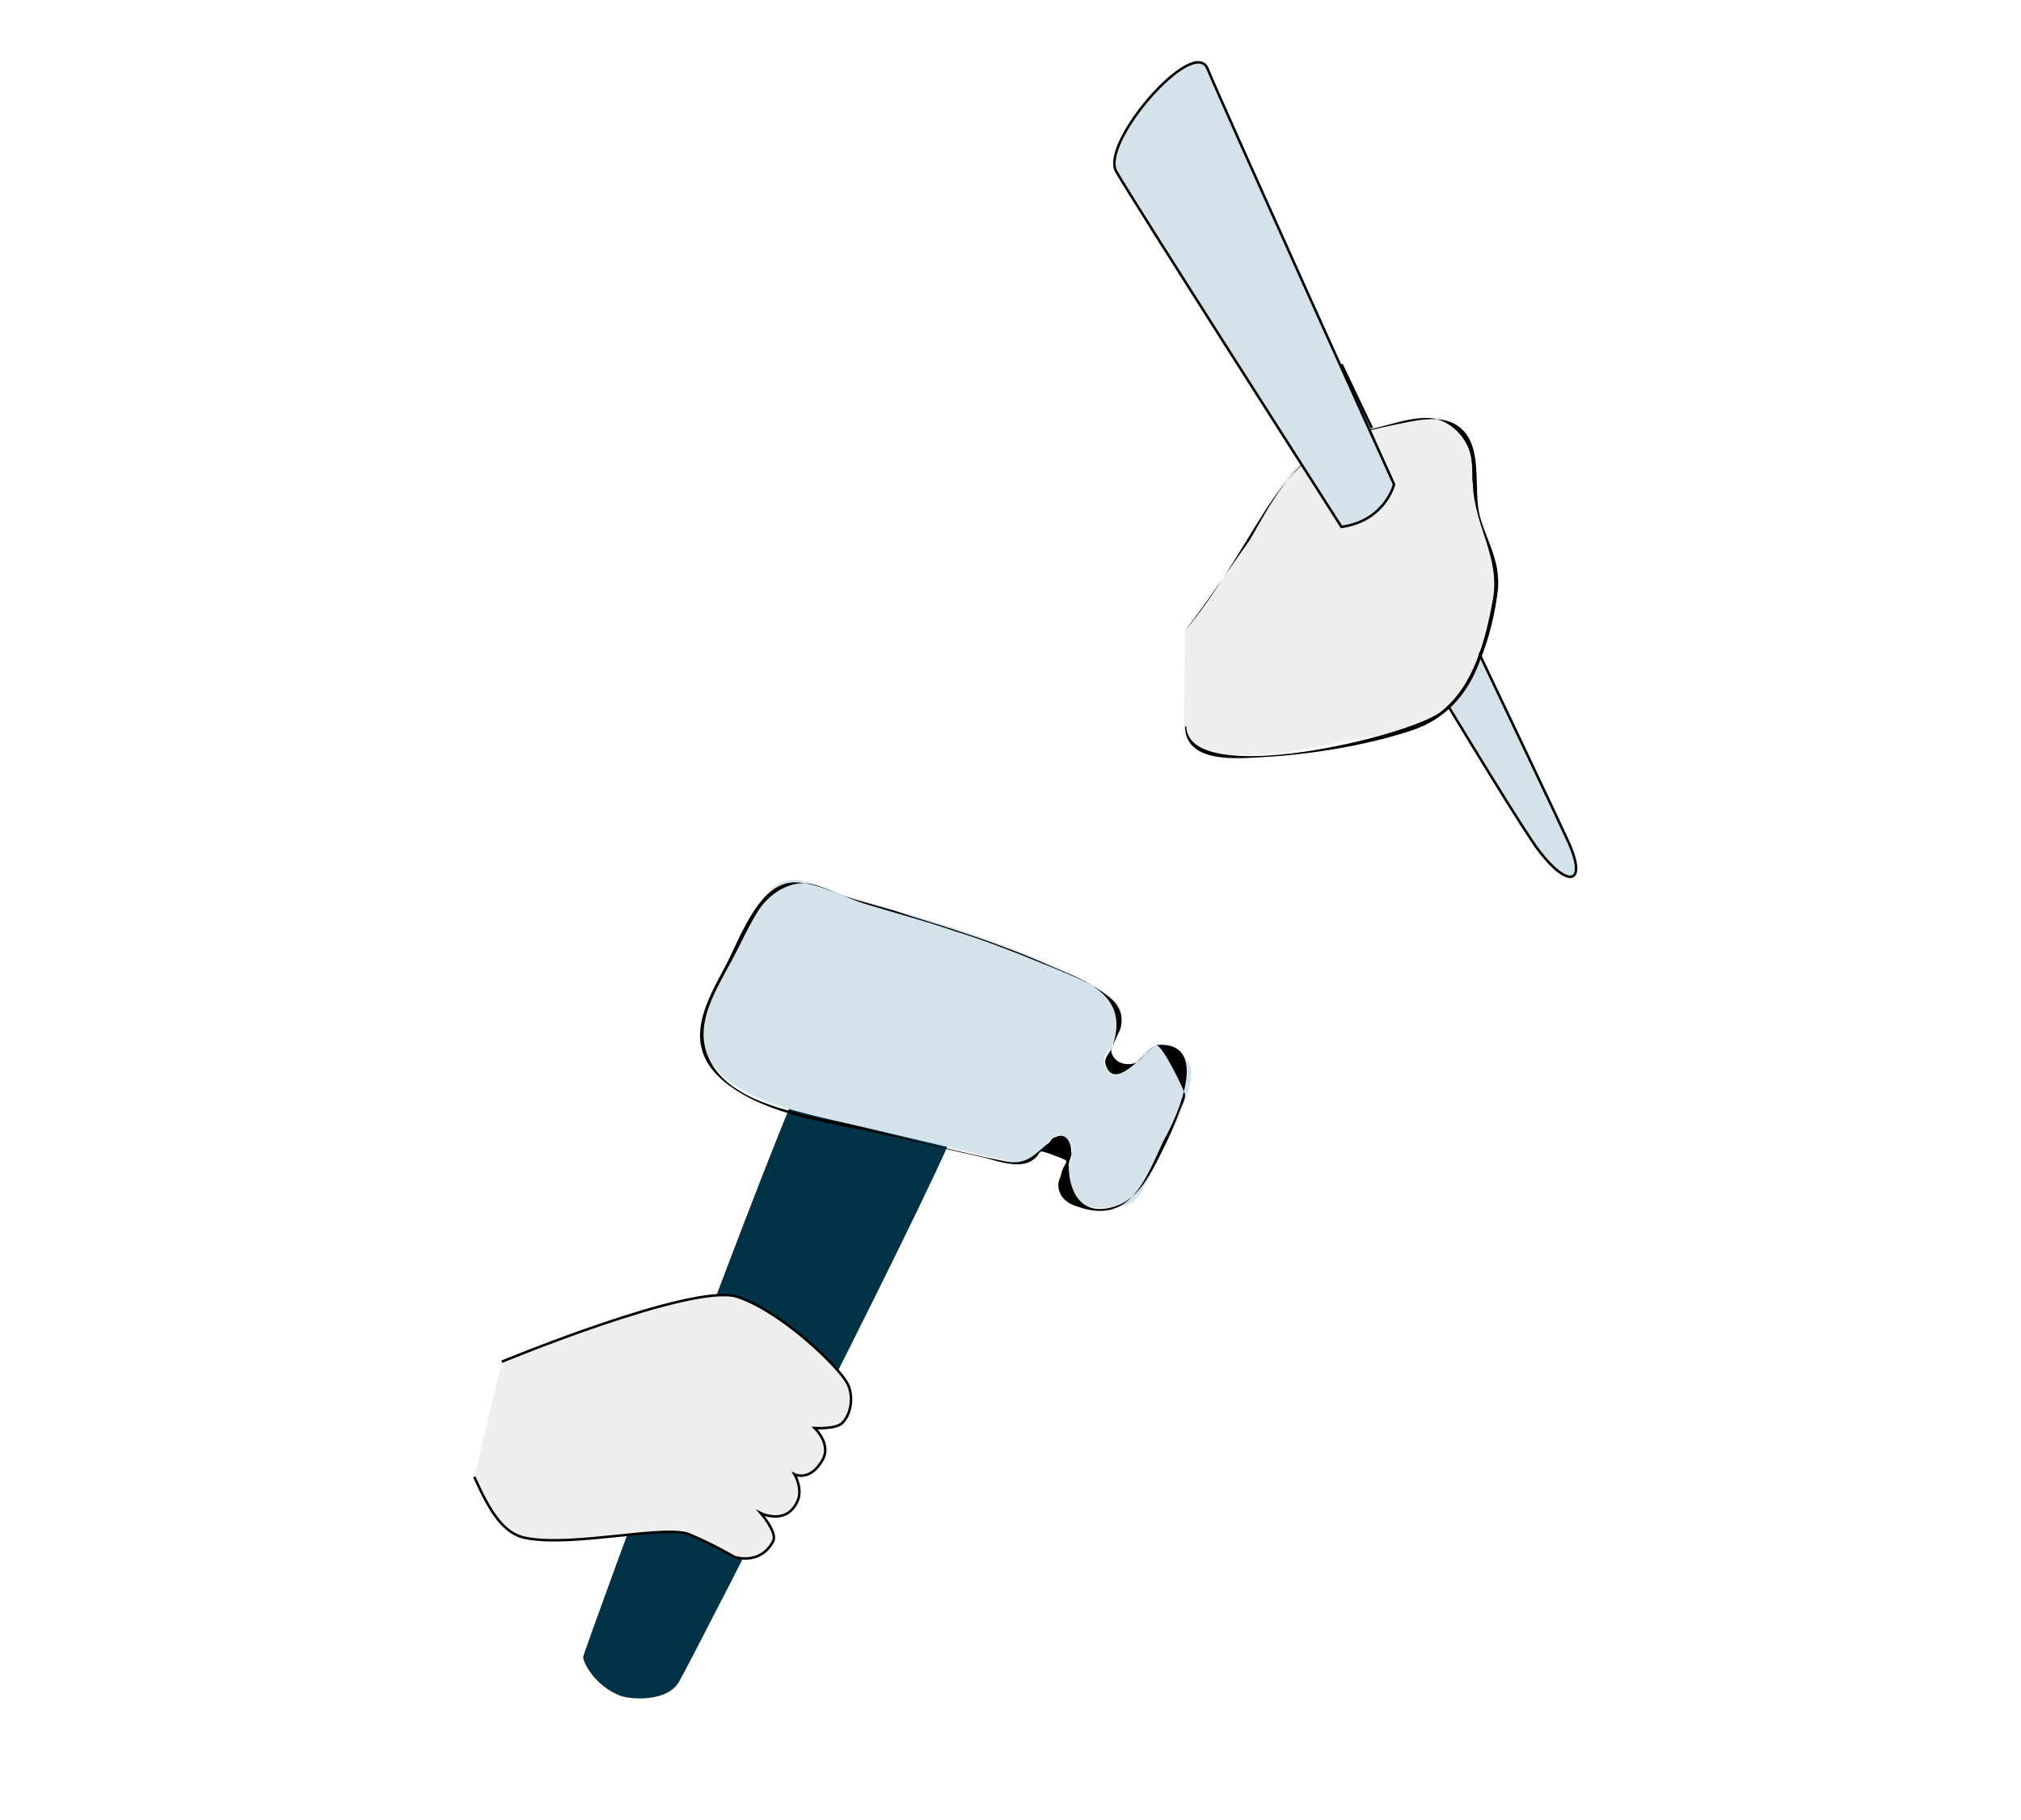
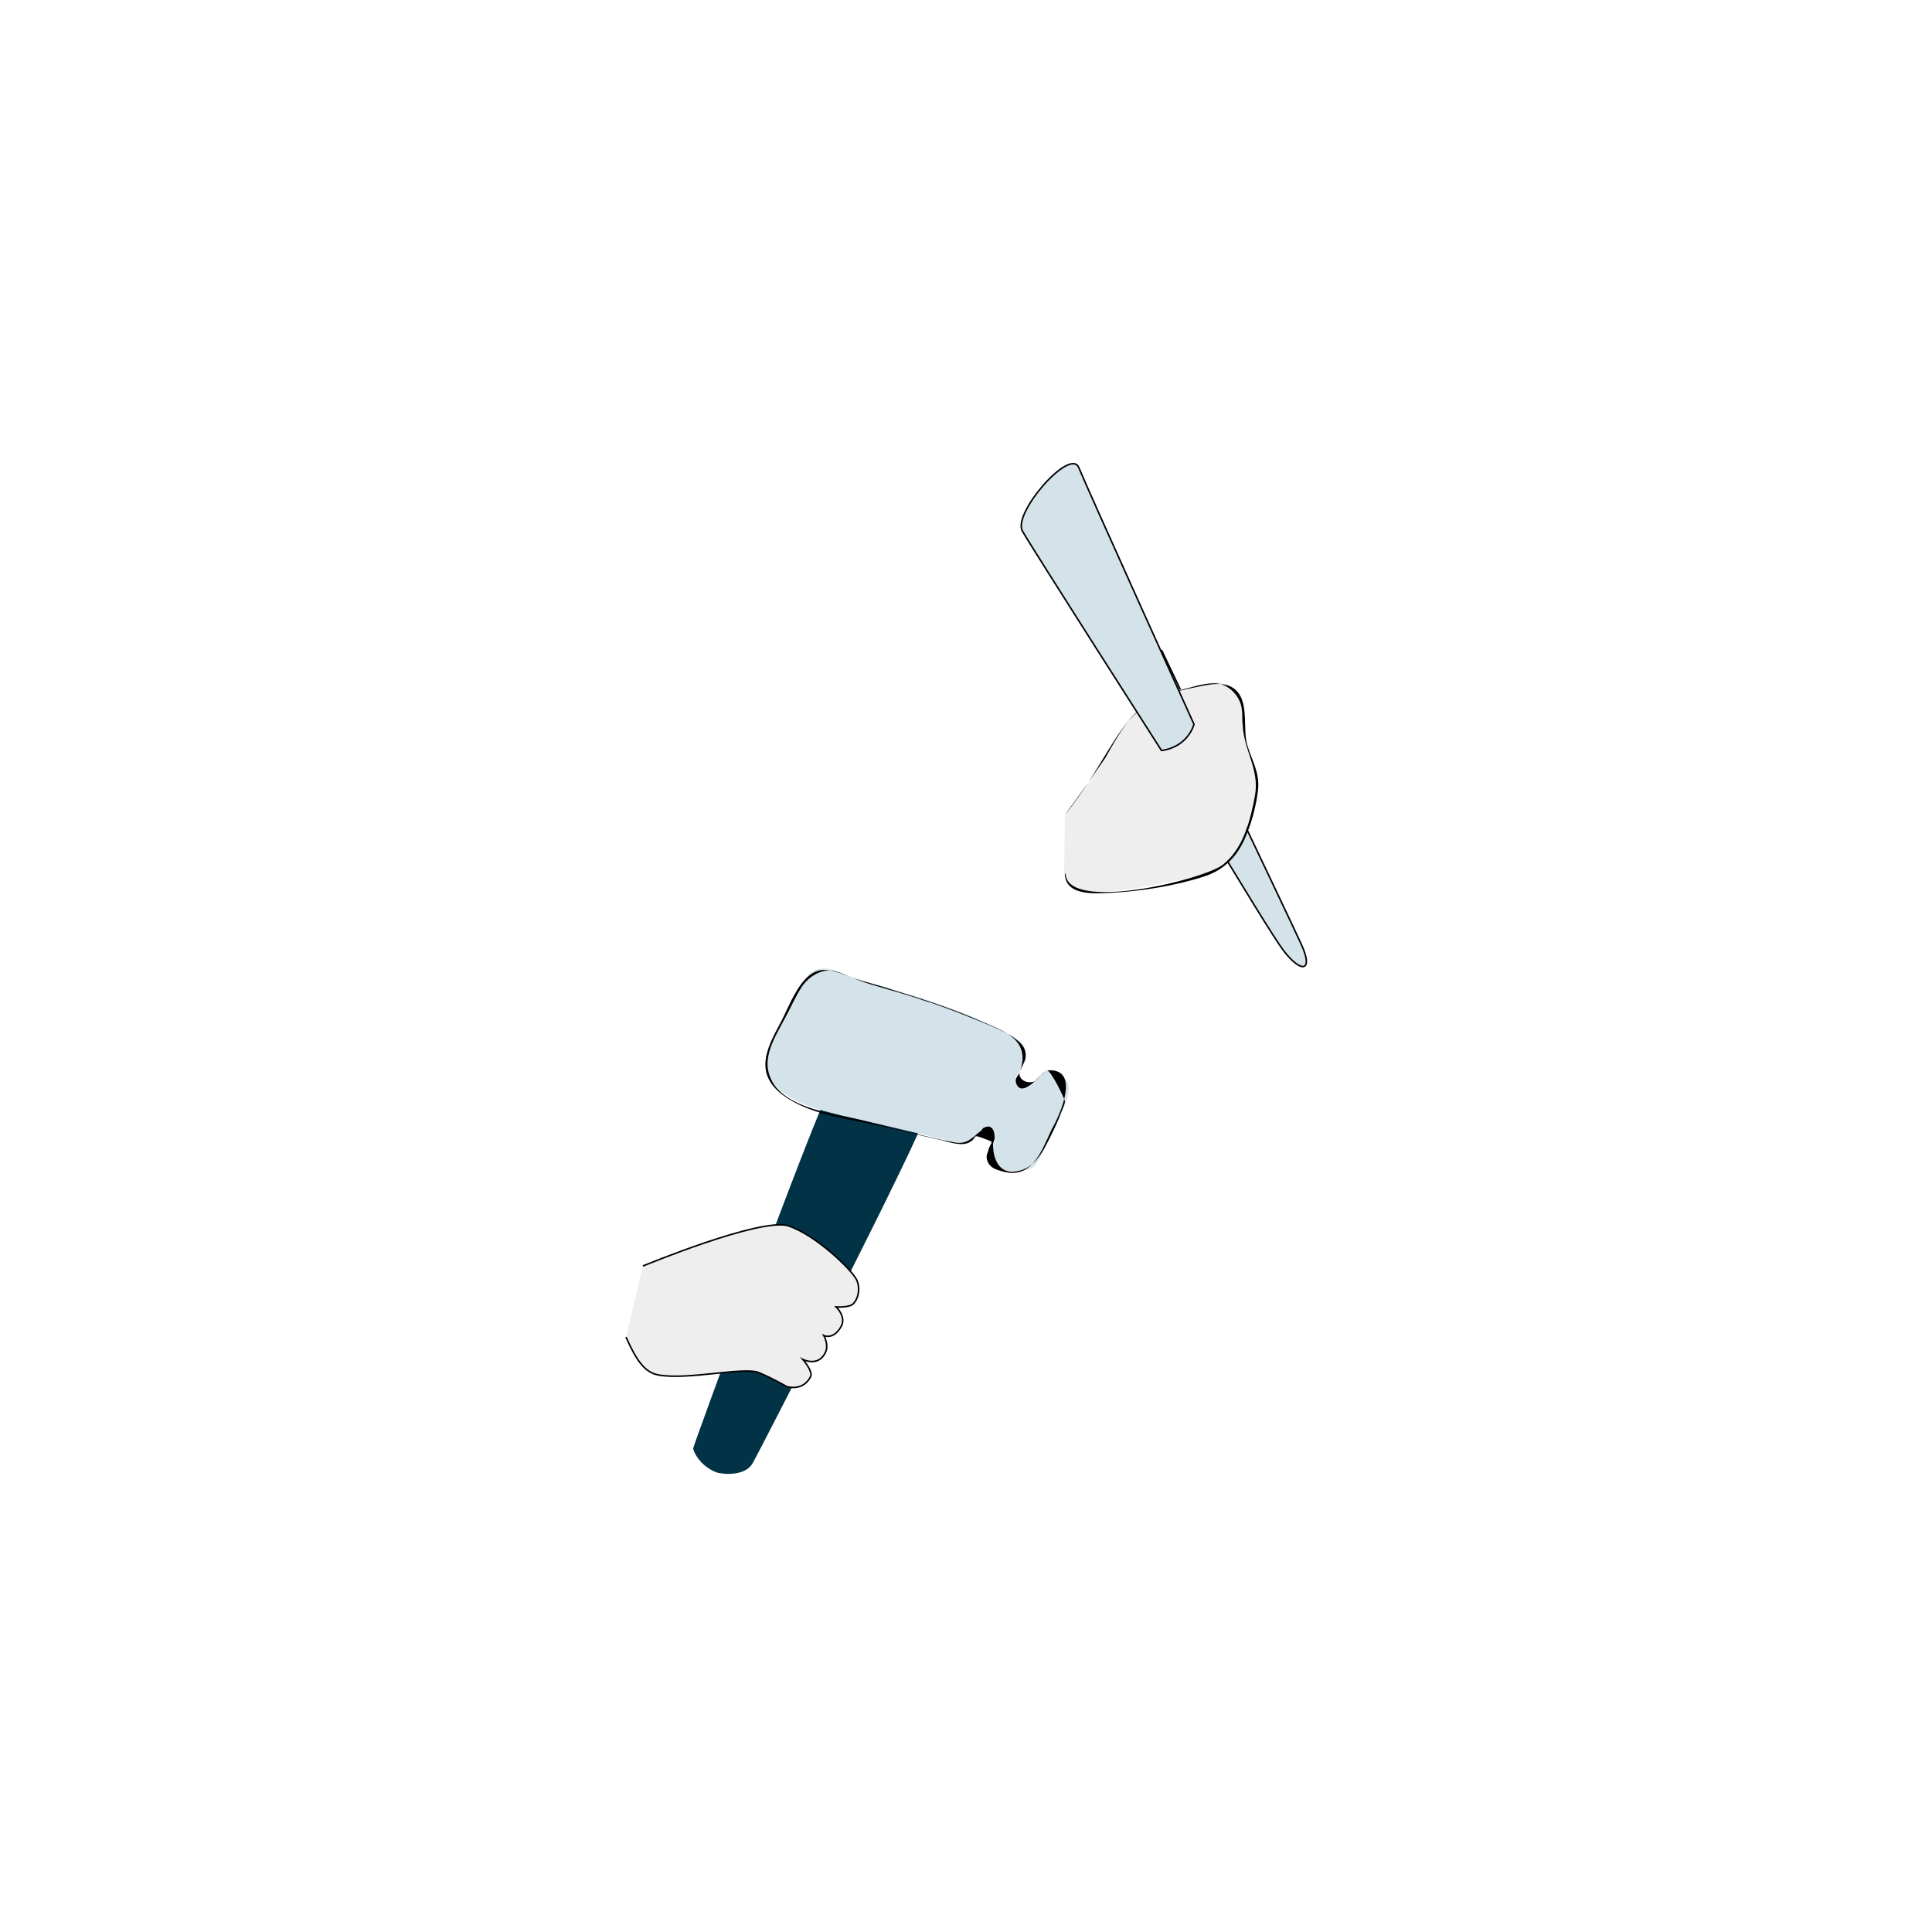
- <svg xmlns="http://www.w3.org/2000/svg" version="1.1" id="Layer_1" x="0px" y="0px" viewBox="0 0 161.5 145.4" style="enable-background:new 0 0 161.5 145.4;" xml:space="preserve">
-   <style type="text/css">
- 	.st0{fill:#D4E2EA;stroke:#000000;stroke-width:0.2;stroke-miterlimit:10;}
- 	.st1{fill:#023246;}
- 	.st2{fill:#D4E2EA;}
- 	.st3{fill:#EEEEEE;stroke:#000000;stroke-width:0.2;stroke-miterlimit:10;}
- 	.st4{fill:#EEEEEE;}
- </style>
-   <path id="XMLID_464_" class="st0" d="M104.1,36.8c0.4,0.9,16.6,28.2,18.9,31.2s3.9,2.7,2.3-0.8c-1.6-3.5-18.1-38.1-18.1-38.1" />
-   <g id="XMLID_1327_">
-     <path id="XMLID_1313_" class="st1" d="M64.3,85.9c-1.4,1.8-17.7,46.1-17.7,46.5c0,0.4,0.9,2.3,3,3.1c0.9,0.3,3.8,0.5,4.7-1.2   c0.9-1.5,22.7-44.1,22.2-44.8c-1.9-2.6-4.4-3.4-6-3.9C67.2,84.5,64.3,85.9,64.3,85.9z" />
-     <g id="XMLID_456_">
-       <path id="XMLID_30_" class="st2" d="M92.4,83.5c-0.6,0.2-1,0.7-1.4,1.1c-0.4,0.5-0.8,0.9-1.4,1.1c-0.6,0.2-1.3-0.2-1.4-0.8    c0-0.4,0.2-0.7,0.4-1c0.8-1.1,1.5-2.6,0.7-3.7c-0.2-0.3-0.6-0.6-0.9-0.8c-1.7-1.1-3.5-1.9-5.3-2.7c-3.4-1.4-6.8-2.6-10.3-3.6    c-1.7-0.5-3.4-1-5.1-1.5c-1.7-0.5-3.8-1.9-5.5-1c-1.4,0.8-2.1,2.8-2.8,4.1c-0.9,1.5-1.7,3-2.4,4.5c-0.7,1.3-1.3,2.8-0.9,4.3    c0.2,0.9,0.9,1.7,1.6,2.4c2.2,2,5.2,2.7,8,3.4c4.9,1.1,9.7,2.3,14.6,3.4c0.8,0.2,1.7,0.4,2.4-0.1c0.8-0.6,1.1-2,2.1-1.9    c0.8,0.1,1,1.2,0.8,1.9c-0.2,0.8-0.7,1.5-0.6,2.3c0.2,1.3,1.9,1.6,3.2,1.6c0.8,0,1.7,0,2.4-0.5c0.3-0.3,0.6-0.7,0.8-1.1    c1.1-2.1,2.2-4.2,3.1-6.4c0.4-1.1,0.9-2.2,0.6-3.4C94.6,84.2,93.5,83.1,92.4,83.5z" />
-       <g id="XMLID_25_">
-         <path id="XMLID_29_" d="M92.4,83.5c-0.6,0.3-1.1,1.1-1.6,1.4c-1,0.4-2.1-0.2-2-1.2c-0.1,0.5,1.1-2.5,0.6-1.1     c0.4-1,0.3-1.9-0.5-2.7c-1.5-1.4-3.9-2.2-5.8-3c-2.2-0.9-4.5-1.8-6.8-2.5c-2.3-0.8-4.6-1.4-6.9-2.1c-1.8-0.5-4-1.8-5.9-1.8     c-3,0-4.5,4.9-5.7,7c-1.8,3.3-3.2,6.4,0.3,9.1c3.4,2.6,8.3,3.1,12.3,4c2.8,0.6,5.5,1.3,8.3,1.9c1.1,0.3,2.8,0.9,3.8,0.2     c0.9-0.6,0.1-1,1.7-0.4c1.6,0.6,0.9,0.3,0.6,1.5c-0.1,0.5-0.3,0.5-0.2,1.2c0.2,0.8,0.8,1.2,1.5,1.4c4.2,1.5,5.4-2.1,6.9-5.3     C94.1,89.2,96.8,83.1,92.4,83.5C92.3,83.5,92.3,83.5,92.4,83.5c0.5,0,2.3,3.7,2.3,4c0,0.4-0.3,0.9-0.4,1.2     c-0.4,1.1-0.9,2.2-1.4,3.2c-1.1,2.2-2.2,4.6-5,4.7c-1.9,0-2.5-1.9-2.5-3.5c0-0.4,0.3-0.7,0.2-1.1c0-0.4-0.1-0.8-0.4-1.1     c-0.4-0.3-0.7-0.1-1,0c-0.2,0.1-0.3,0.4-0.5,0.5c-1.1,0.9-1.7,1.7-3.3,1.4c-4.1-0.8-8.1-1.9-12.2-2.9c-3.4-0.8-8.7-1.4-11-4.4     c-2.2-3-0.2-6,1.3-8.8c0.7-1.3,1.4-2.9,2.2-4.1c1-1.4,2.7-2.4,4.4-1.9c0.7,0.2,1.4,0.5,2.1,0.8c1.7,0.6,3.6,1,5.3,1.6     c3.9,1.2,7.7,2.4,11.5,4.1c2.8,1.2,6.3,2.3,4.9,6.4c-0.2,0.6-0.8,0.9-0.5,1.6C89.2,87.2,91.7,83.8,92.4,83.5     C92.4,83.5,92.4,83.4,92.4,83.5z" />
-       </g>
-     </g>
-   </g>
-   <path id="XMLID_1325_" class="st3" d="M40.1,108.8c0,0,15.2-6.3,18.8-5.2c3.6,1.2,8.1,5.6,8.8,6.9c0.5,0.9,0.4,2.4-0.4,3.2  c-0.5,0.5-2.2,0.4-2.2,0.4s1.4,1.3,0.6,2.6c-1,1.7-2.2,1.1-2.2,1.1s0.7,1.2,0.2,2.2c-0.9,1.9-2.9,0.9-2.9,0.9s1.3,1.5,1,2.2  c-1,2-3.1,1.3-3.1,1.3s-1.7-1-3.6-1.8c-1.9-0.8-9.2,1-13,0.3c-1.8-0.3-2.9-2-4.2-4.9" />
-   <g id="XMLID_396_">
-     <path id="XMLID_17_" class="st4" d="M94.7,50.3c0,0,2.4-2.9,3-3.9c2-3.1,3.7-6.9,6.3-9.6c2.1-2.1,5-2.4,7.7-3.1   c1.6-0.4,3.5-0.8,4.8,0.3c1.7,1.4,1,4.2,1.4,6.4c0.3,1.6,1.3,3,1.6,4.7c0.2,1.2-0.1,2.5-0.4,3.7c-0.6,2.5-1.2,5.2-2.9,7.1   c-2.4,2.6-5.5,2.7-8.7,3.3c-3.3,0.7-6.1,1.3-9.6,1.1c-0.8,0-1.5-0.1-2.2-0.5c-0.7-0.4-1.2-1.1-1.1-1.9" />
-     <g id="XMLID_12_">
-       <path id="XMLID_16_" d="M94.7,50.4c2.5-3,4.3-6.3,6.4-9.6c2.2-3.4,4.4-5.5,8.4-6.5c1.4-0.3,3-0.9,4.4-0.9c1.9-0.1,3.6,1.7,3.7,3.5    c0.1,0.6,0,1.2,0.1,1.8c0.1,3.3,2.2,5.8,1.6,9.2c-0.6,3.2-1.5,6.9-4.2,9c-2.7,2-20,6.1-20.3,1.2c0-0.1-0.1-0.1-0.1,0    c0.1,2.9,4.1,2.5,6.1,2.4c3.8-0.2,8.2-0.9,11.9-2.1c2.8-0.9,4.6-2.9,5.6-5.7c0.7-1.7,1.2-3.8,1.4-5.6c0.2-2.2-0.8-3.7-1.4-5.7    c-0.7-2.3,0.5-6.3-2.2-7.6c-1.1-0.5-2.4-0.3-3.5-0.1c-1.9,0.4-4.1,0.8-5.9,1.6c-3.3,1.4-5.1,4.8-6.8,7.8    C98.2,45.5,96.6,47.9,94.7,50.4C94.6,50.4,94.7,50.4,94.7,50.4L94.7,50.4z" />
-     </g>
-   </g>
-   <path id="XMLID_461_" class="st0" d="M107.2,42.1c0,0-16.7-26.1-18-28.4s6.2-10.9,7.3-8.2c1.1,2.7,14.9,33.2,14.9,33.2  S110.7,41.6,107.2,42.1z" />
+ <svg xmlns="http://www.w3.org/2000/svg" width="250" height="250" viewBox="0 0 250 250" fill="none">
+   <path d="M147.199 91.819C147.599 92.719 163.799 120.019 166.099 123.019C168.399 126.019 169.999 125.719 168.399 122.219C166.799 118.719 150.299 84.119 150.299 84.119" fill="#D4E2EA" />
+   <path d="M147.199 91.819C147.599 92.719 163.799 120.019 166.099 123.019C168.399 126.019 169.999 125.719 168.399 122.219C166.799 118.719 150.299 84.119 150.299 84.119" stroke="black" stroke-width="0.2" stroke-miterlimit="10" />
+   <path d="M107.399 140.919C105.999 142.719 89.699 187.019 89.699 187.419C89.699 187.819 90.599 189.719 92.699 190.519C93.599 190.819 96.499 191.019 97.399 189.319C98.299 187.819 120.099 145.219 119.599 144.519C117.699 141.919 115.199 141.119 113.599 140.619C110.299 139.519 107.399 140.919 107.399 140.919Z" fill="#023246" />
+   <path d="M135.499 138.519C134.899 138.719 134.499 139.219 134.099 139.619C133.699 140.119 133.299 140.519 132.699 140.719C132.099 140.919 131.399 140.519 131.299 139.919C131.299 139.519 131.499 139.219 131.699 138.919C132.499 137.819 133.199 136.319 132.399 135.219C132.199 134.919 131.799 134.619 131.499 134.419C129.799 133.319 127.999 132.519 126.199 131.719C122.799 130.319 119.399 129.119 115.899 128.119C114.199 127.619 112.499 127.119 110.799 126.619C109.099 126.119 106.999 124.719 105.299 125.619C103.899 126.419 103.199 128.419 102.499 129.719C101.599 131.219 100.799 132.719 100.099 134.219C99.399 135.519 98.799 137.019 99.199 138.519C99.399 139.419 100.099 140.219 100.799 140.919C102.999 142.919 105.999 143.619 108.799 144.319C113.699 145.419 118.499 146.619 123.399 147.719C124.199 147.919 125.099 148.119 125.799 147.619C126.599 147.019 126.899 145.619 127.899 145.719C128.699 145.819 128.899 146.919 128.699 147.619C128.499 148.419 127.999 149.119 128.099 149.919C128.299 151.219 129.999 151.519 131.299 151.519C132.099 151.519 132.999 151.519 133.699 151.019C133.999 150.719 134.299 150.319 134.499 149.919C135.599 147.819 136.699 145.719 137.599 143.519C137.999 142.419 138.499 141.319 138.199 140.119C137.699 139.219 136.599 138.119 135.499 138.519Z" fill="#D4E2EA" />
+   <path d="M135.499 138.52C134.899 138.82 134.399 139.62 133.899 139.92C132.899 140.32 131.799 139.72 131.899 138.72C131.799 139.22 132.999 136.22 132.499 137.62C132.899 136.62 132.799 135.72 131.999 134.92C130.499 133.52 128.099 132.72 126.199 131.92C123.999 131.02 121.699 130.12 119.399 129.42C117.099 128.62 114.799 128.02 112.499 127.32C110.699 126.82 108.499 125.52 106.599 125.52C103.599 125.52 102.099 130.42 100.899 132.52C99.099 135.82 97.699 138.92 101.199 141.62C104.599 144.22 109.499 144.72 113.499 145.62C116.299 146.22 118.999 146.92 121.799 147.52C122.899 147.82 124.599 148.42 125.599 147.72C126.499 147.12 125.699 146.72 127.299 147.32C128.899 147.92 128.199 147.62 127.899 148.82C127.799 149.32 127.599 149.32 127.699 150.02C127.899 150.82 128.499 151.22 129.199 151.42C133.399 152.92 134.599 149.32 136.099 146.12C137.199 144.22 139.899 138.12 135.499 138.52C135.399 138.52 135.399 138.52 135.499 138.52C135.999 138.52 137.799 142.22 137.799 142.52C137.799 142.92 137.499 143.42 137.399 143.72C136.999 144.82 136.499 145.92 135.999 146.92C134.899 149.12 133.799 151.52 130.999 151.62C129.099 151.62 128.499 149.72 128.499 148.12C128.499 147.72 128.799 147.42 128.699 147.02C128.699 146.62 128.599 146.22 128.299 145.92C127.899 145.62 127.599 145.82 127.299 145.92C127.099 146.02 126.999 146.32 126.799 146.42C125.699 147.32 125.099 148.12 123.499 147.82C119.399 147.02 115.399 145.92 111.299 144.92C107.899 144.12 102.599 143.52 100.299 140.52C98.099 137.52 100.099 134.52 101.599 131.72C102.299 130.42 102.999 128.82 103.799 127.62C104.799 126.22 106.499 125.22 108.199 125.72C108.899 125.92 109.599 126.22 110.299 126.52C111.999 127.12 113.899 127.52 115.599 128.12C119.499 129.32 123.299 130.52 127.099 132.22C129.899 133.42 133.399 134.52 131.999 138.62C131.799 139.22 131.199 139.52 131.499 140.22C132.299 142.22 134.799 138.82 135.499 138.52C135.499 138.42 135.499 138.52 135.499 138.52Z" fill="black" />
+   <path d="M83.2 163.819C83.2 163.819 98.4 157.519 102 158.619C105.6 159.819 110.1 164.219 110.8 165.519C111.3 166.419 111.2 167.919 110.4 168.719C109.9 169.219 108.2 169.119 108.2 169.119C108.2 169.119 109.6 170.419 108.8 171.719C107.8 173.419 106.6 172.819 106.6 172.819C106.6 172.819 107.3 174.019 106.8 175.019C105.9 176.919 103.9 175.919 103.9 175.919C103.9 175.919 105.2 177.419 104.9 178.119C103.9 180.119 101.8 179.419 101.8 179.419C101.8 179.419 100.1 178.419 98.2 177.619C96.3 176.819 89 178.619 85.2 177.919C83.4 177.619 82.3 175.919 81 173.019" fill="#EEEEEE" />
+   <path d="M83.2 163.819C83.2 163.819 98.4 157.519 102 158.619C105.6 159.819 110.1 164.219 110.8 165.519C111.3 166.419 111.2 167.919 110.4 168.719C109.9 169.219 108.2 169.119 108.2 169.119C108.2 169.119 109.6 170.419 108.8 171.719C107.8 173.419 106.6 172.819 106.6 172.819C106.6 172.819 107.3 174.019 106.8 175.019C105.9 176.919 103.9 175.919 103.9 175.919C103.9 175.919 105.2 177.419 104.9 178.119C103.9 180.119 101.8 179.419 101.8 179.419C101.8 179.419 100.1 178.419 98.2 177.619C96.3 176.819 89 178.619 85.2 177.919C83.4 177.619 82.3 175.919 81 173.019" stroke="black" stroke-width="0.2" stroke-miterlimit="10" />
+   <path d="M137.8 105.32C137.8 105.32 140.2 102.42 140.8 101.42C142.8 98.32 144.5 94.52 147.1 91.82C149.2 89.72 152.1 89.42 154.8 88.72C156.4 88.32 158.3 87.92 159.6 89.02C161.3 90.42 160.6 93.22 161 95.42C161.3 97.02 162.3 98.42 162.6 100.12C162.8 101.32 162.5 102.62 162.2 103.82C161.6 106.32 161 109.02 159.3 110.92C156.9 113.52 153.8 113.62 150.6 114.22C147.3 114.92 144.5 115.52 141 115.32C140.2 115.32 139.5 115.22 138.8 114.82C138.1 114.42 137.6 113.72 137.7 112.92" fill="#EEEEEE" />
+   <path d="M137.8 105.42C140.3 102.42 142.1 99.12 144.2 95.82C146.4 92.42 148.6 90.32 152.6 89.32C154 89.02 155.6 88.42 157 88.42C158.9 88.32 160.6 90.12 160.7 91.92C160.8 92.52 160.7 93.12 160.8 93.72C160.9 97.02 163 99.52 162.4 102.92C161.8 106.12 160.9 109.82 158.2 111.92C155.5 113.92 138.2 118.02 137.9 113.12C137.9 113.02 137.8 113.02 137.8 113.12C137.9 116.02 141.9 115.62 143.9 115.52C147.7 115.32 152.1 114.62 155.8 113.42C158.6 112.52 160.4 110.52 161.4 107.72C162.1 106.02 162.6 103.92 162.8 102.12C163 99.92 162 98.42 161.4 96.42C160.7 94.12 161.9 90.12 159.2 88.82C158.1 88.32 156.8 88.52 155.7 88.72C153.8 89.12 151.6 89.52 149.8 90.32C146.5 91.72 144.7 95.12 143 98.12C141.3 100.52 139.7 102.92 137.8 105.42C137.8 105.42 137.7 105.42 137.8 105.42Z" fill="black" />
+   <path d="M150.299 97.119C150.299 97.119 133.599 71.019 132.299 68.719C130.999 66.419 138.499 57.819 139.599 60.519C140.699 63.219 154.499 93.719 154.499 93.719C154.499 93.719 153.799 96.619 150.299 97.119Z" fill="#D4E2EA" stroke="black" stroke-width="0.2" stroke-miterlimit="10" />
</svg>
